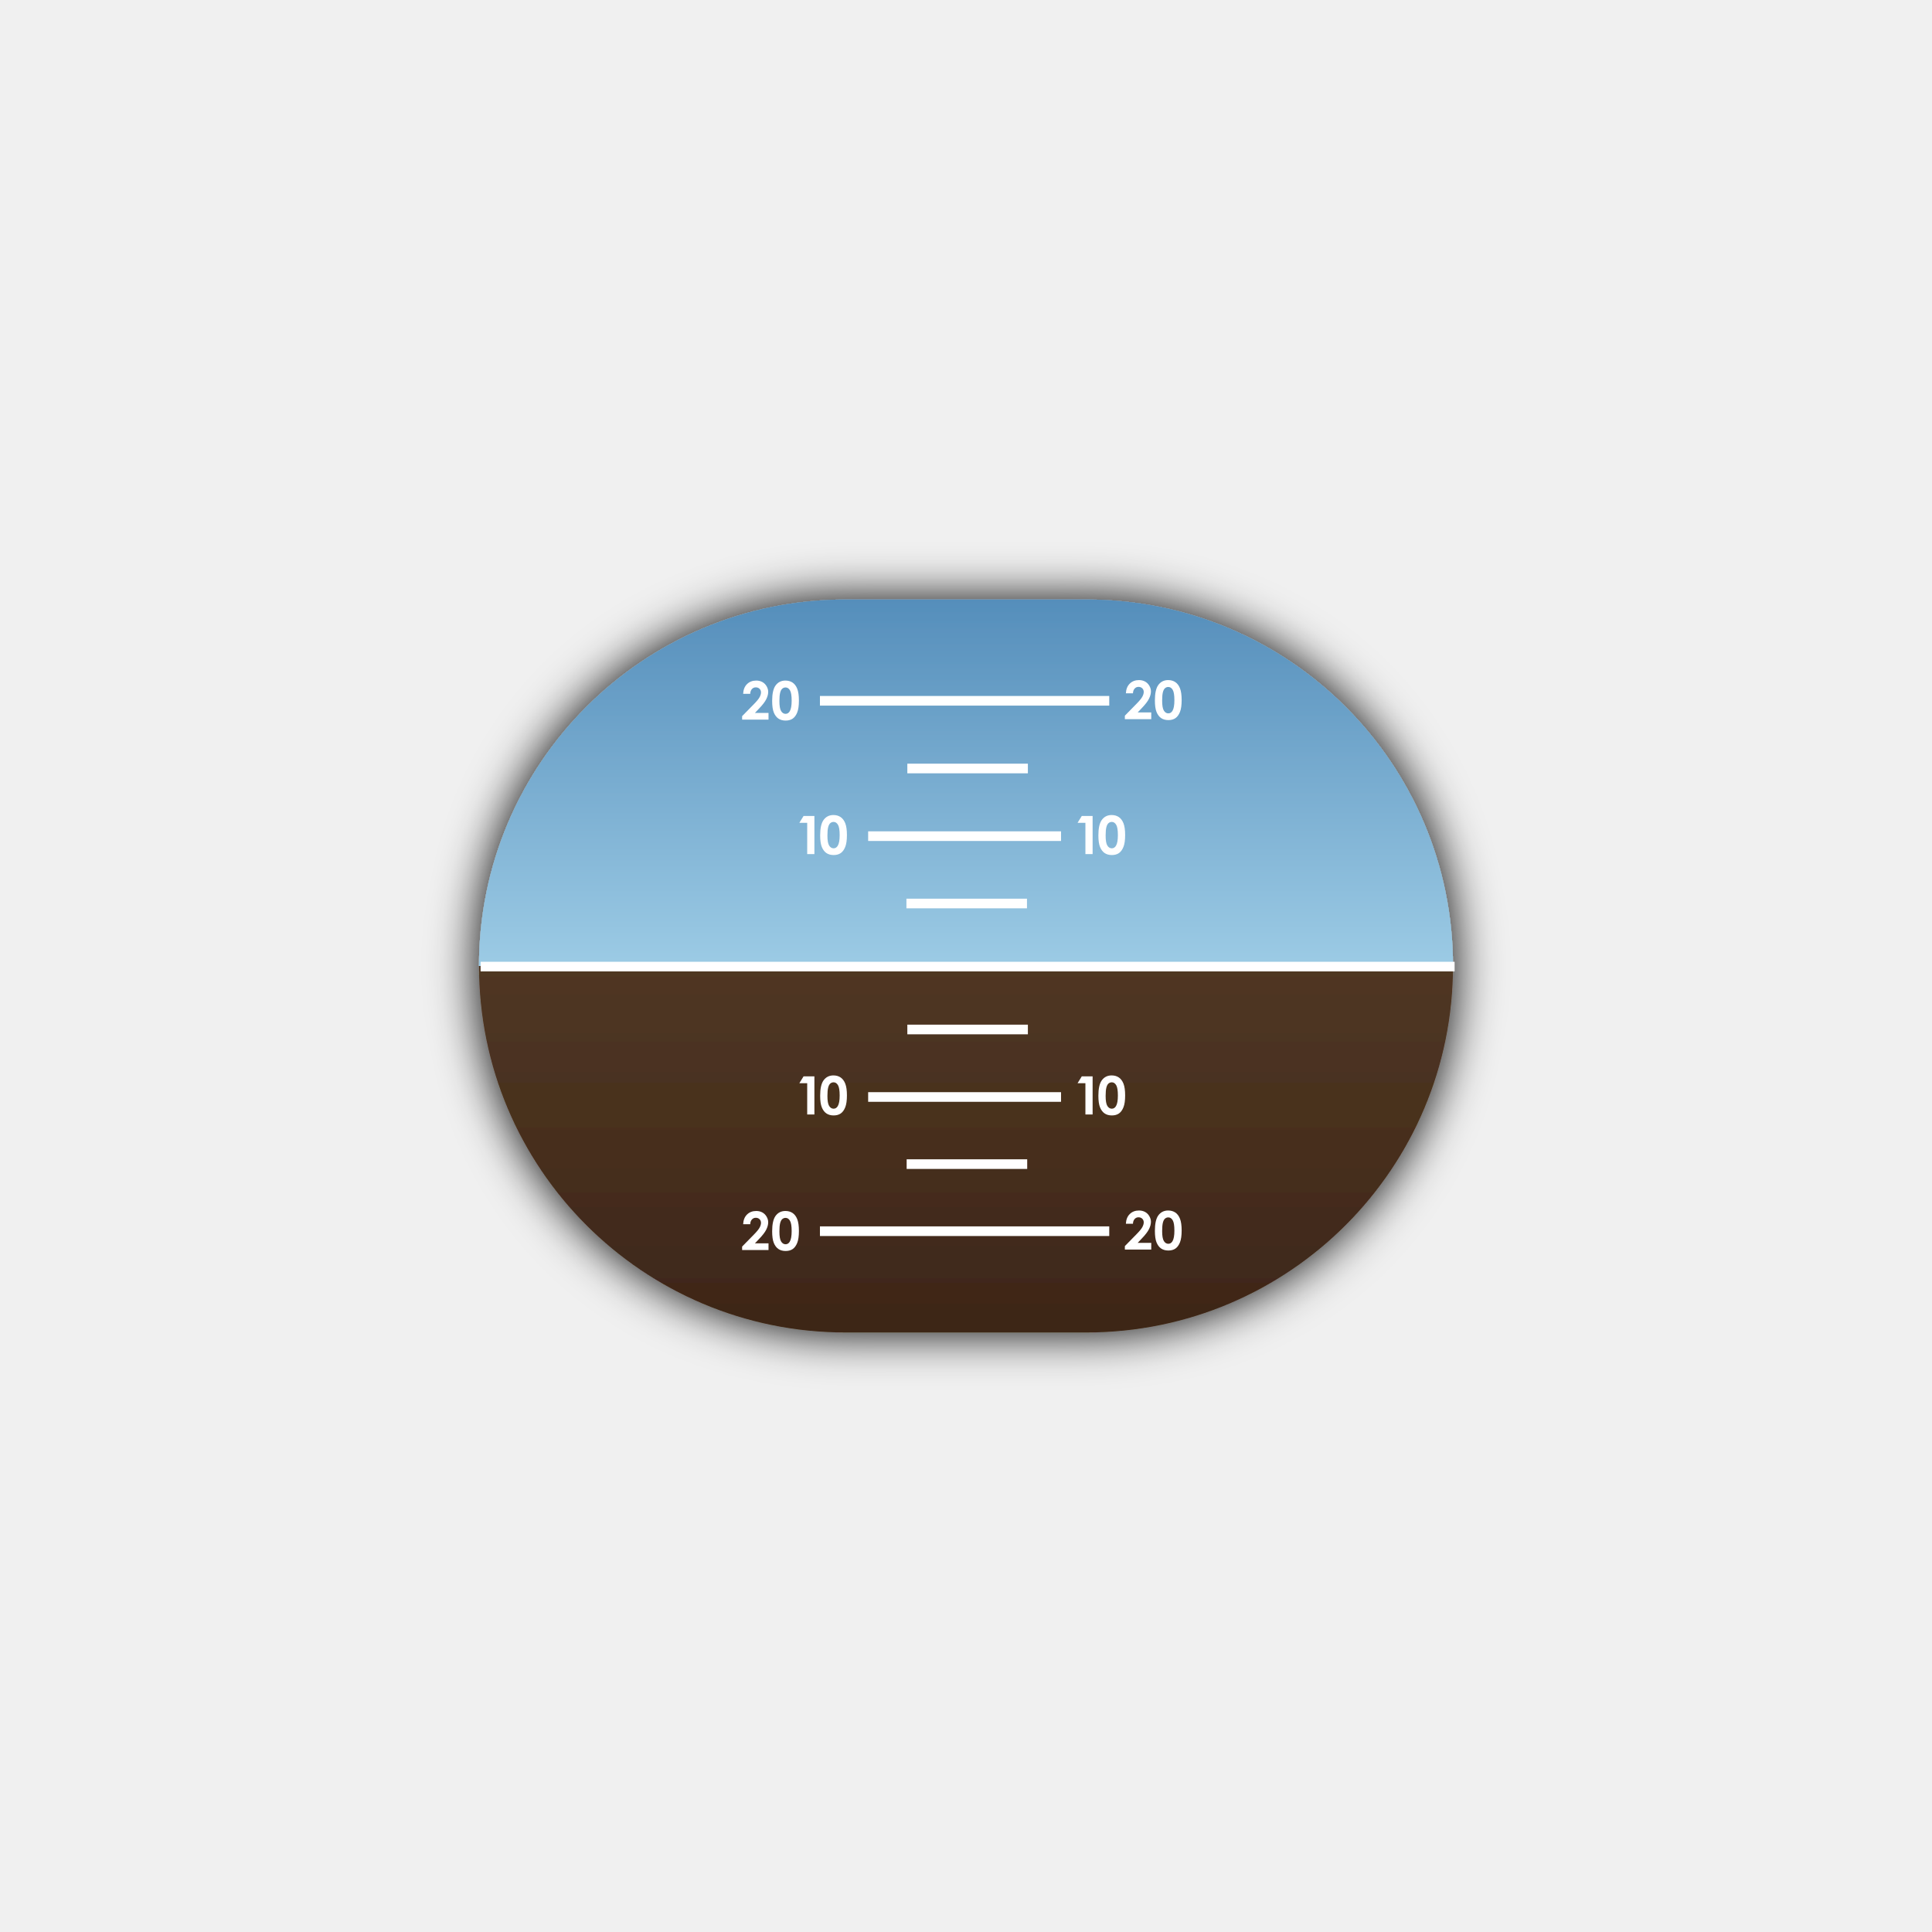
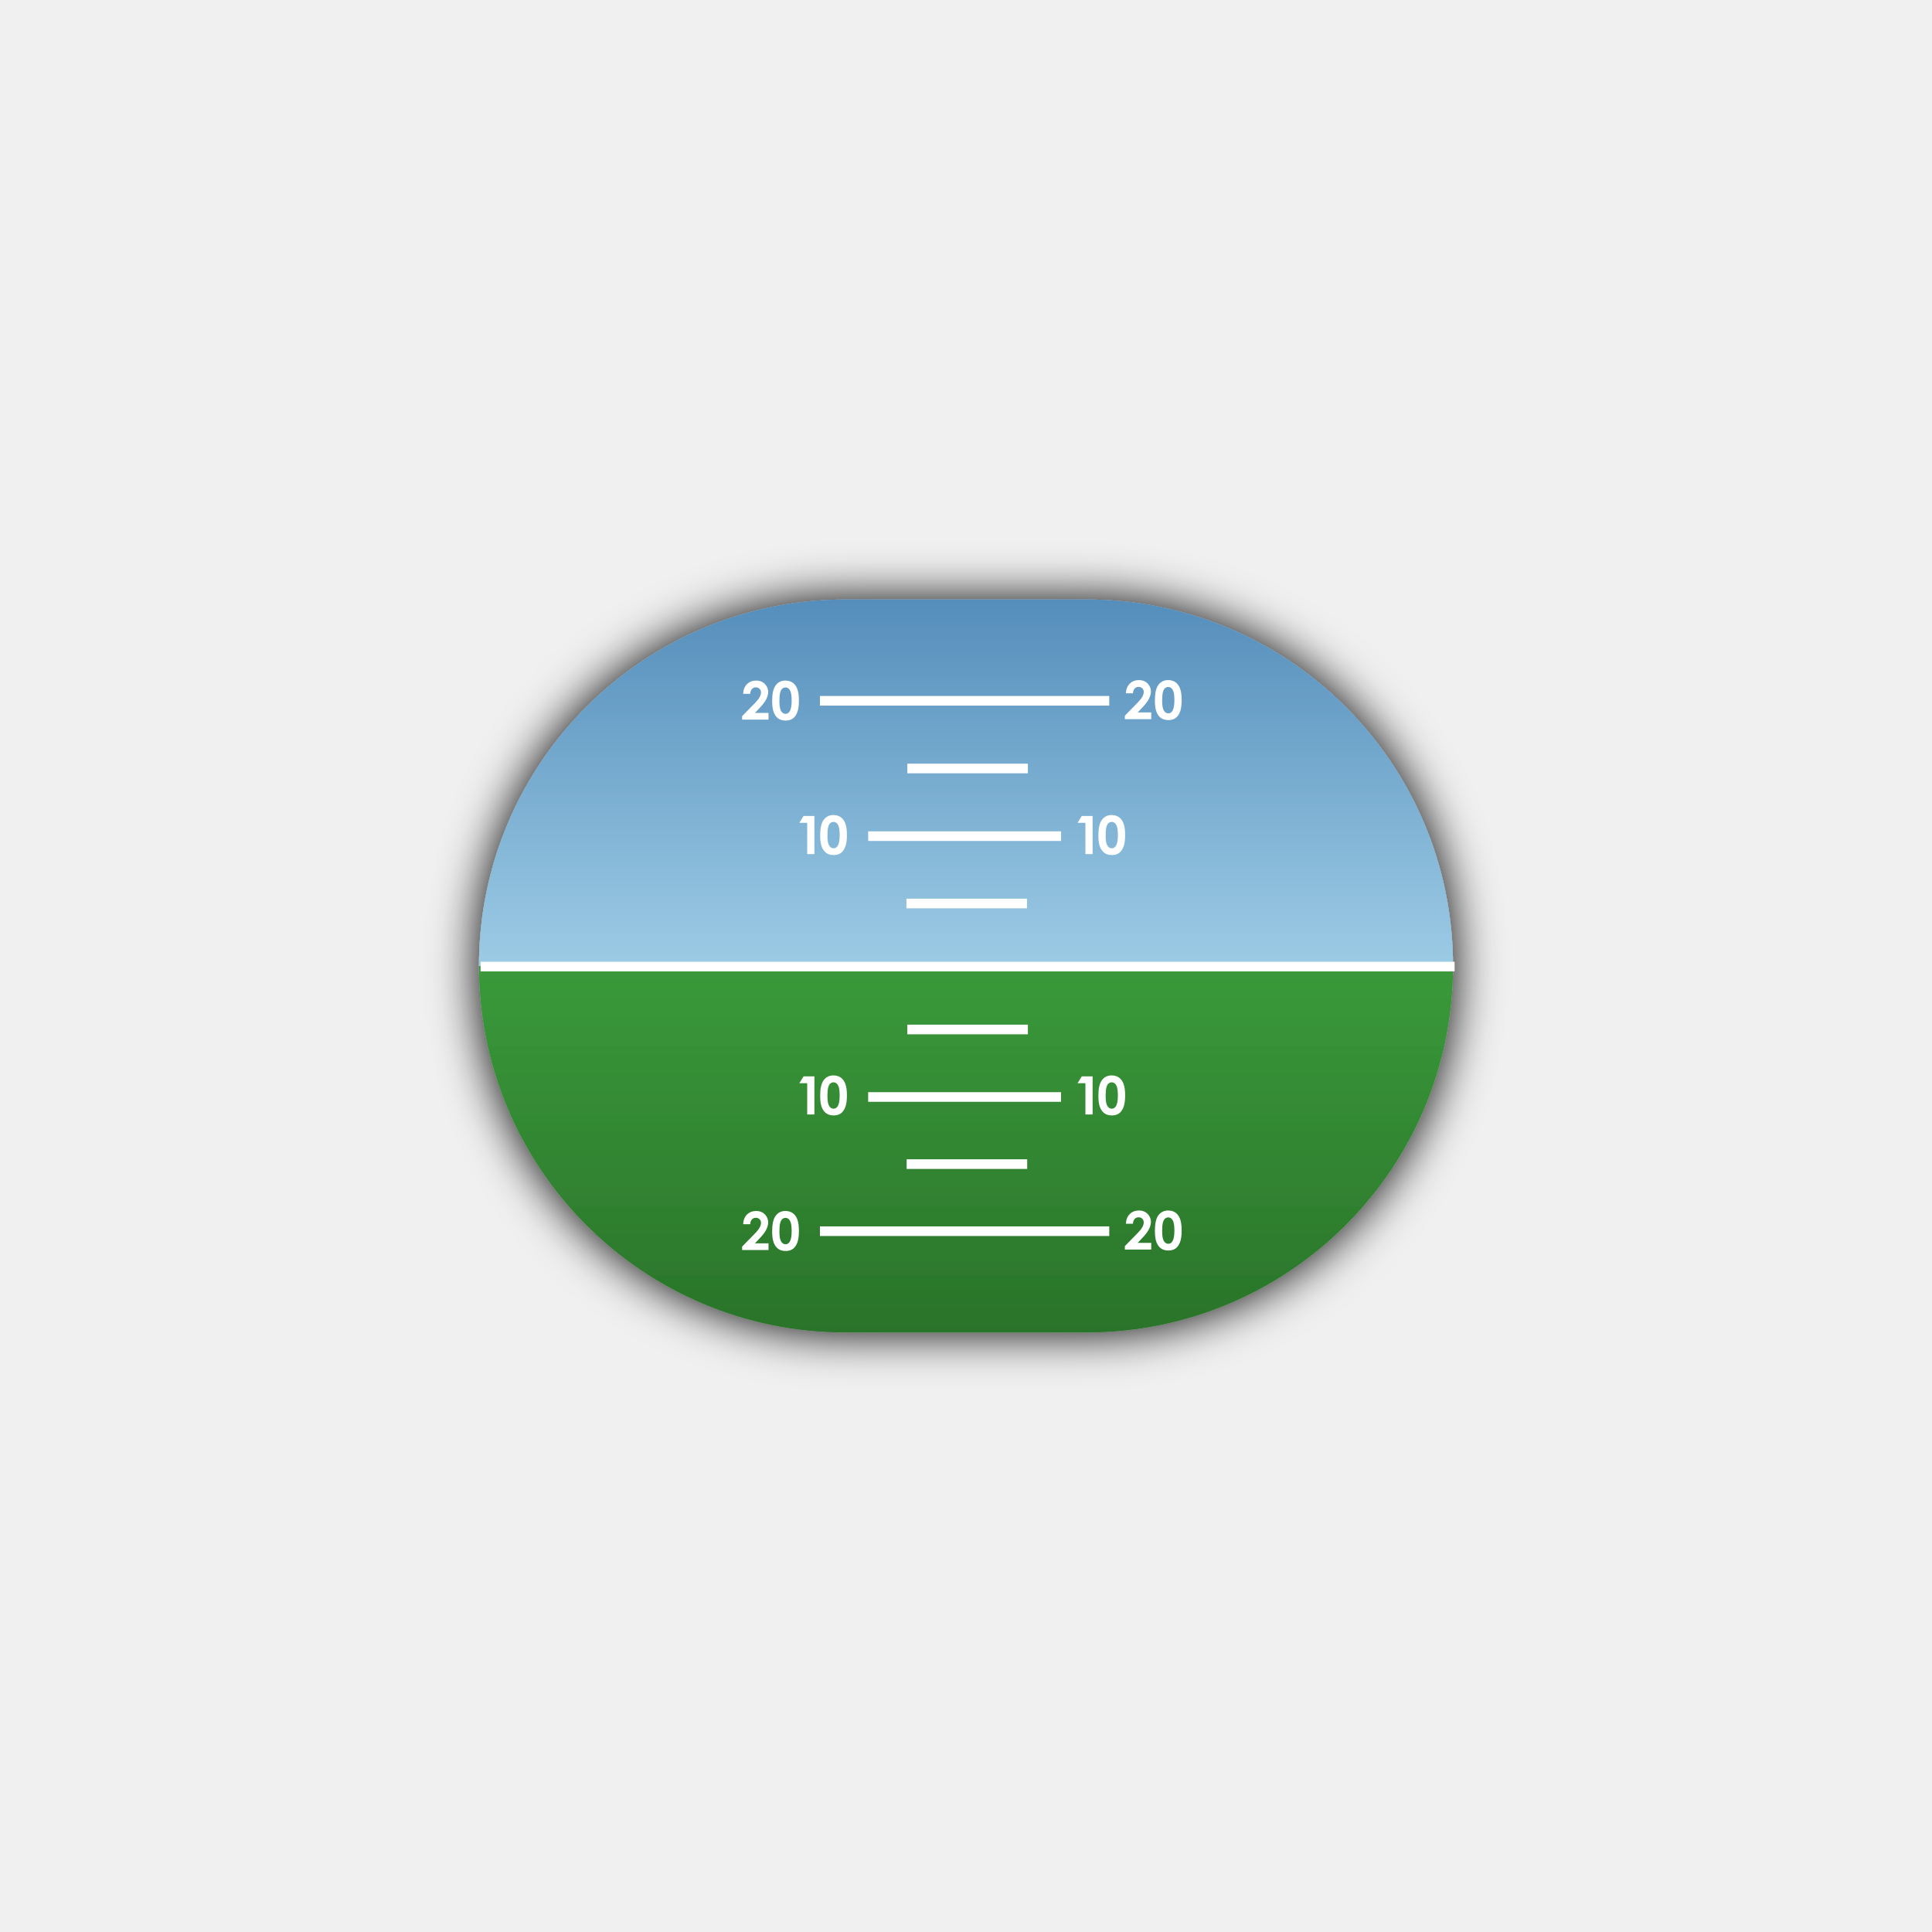
<svg xmlns="http://www.w3.org/2000/svg" version="1.1" x="0px" y="0px" width="400.667px" height="400.666px" viewBox="0 0 400.667 400.666" enable-background="new 0 0 400.667 400.666" xml:space="preserve">
  <filter filterUnits="objectBoundingBox" id="AI_Shadow_1">
    <feGaussianBlur stdDeviation="5" result="blur" in="SourceAlpha" />
    <feOffset dy="0" dx="0" result="offsetBlurredAlpha" in="blur" />
    <feMerge>
      <feMergeNode in="offsetBlurredAlpha" />
      <feMergeNode in="SourceGraphic" />
    </feMerge>
  </filter>
  <g filter="url(#AI_Shadow_1)">
    <linearGradient id="SVGID_1_" gradientUnits="userSpaceOnUse" x1="200.333" y1="276.332" x2="200.333" y2="124.332">
-       <stop offset="0" style="stop-color:#3D2618" />
-       <stop offset="0.5" style="stop-color:#503723" />
+       <stop offset="0" style="stop-color:#2A732A" />
+       <stop offset="0.5" style="stop-color:#3A9A3A" />
      <stop offset="0.5" style="stop-color:#9CCBE5" />
      <stop offset="1" style="stop-color:#558EBB" />
    </linearGradient>
    <path fill="url(#SVGID_1_)" d="M301.333,200.333c0,41.936-33.963,75.938-75.885,76c-0.038,0-50.076,0-50.114,0    c-41.974,0-76-34.026-76-76s34.026-76,76-76c0.027,0,50.056,0,50.083,0C267.352,124.377,301.333,158.387,301.333,200.333z" />
  </g>
  <line fill="none" stroke="#FFFFFF" stroke-width="2" stroke-miterlimit="10" x1="99.667" y1="200.457" x2="301.667" y2="200.457" />
  <line fill="none" stroke="#FFFFFF" stroke-width="2" stroke-miterlimit="10" x1="187.979" y1="187.374" x2="212.979" y2="187.374" />
  <line fill="none" stroke="#FFFFFF" stroke-width="2" stroke-miterlimit="10" x1="188.167" y1="213.499" x2="213.167" y2="213.499" />
  <line fill="none" stroke="#FFFFFF" stroke-width="2" stroke-miterlimit="10" x1="188.026" y1="241.42" x2="213.026" y2="241.42" />
  <line fill="none" stroke="#FFFFFF" stroke-width="2" stroke-miterlimit="10" x1="188.167" y1="159.374" x2="213.167" y2="159.374" />
  <line fill="none" stroke="#FFFFFF" stroke-width="2" stroke-miterlimit="10" x1="180.042" y1="173.405" x2="220.042" y2="173.405" />
  <line fill="none" stroke="#FFFFFF" stroke-width="2" stroke-miterlimit="10" x1="180.042" y1="227.499" x2="220.042" y2="227.499" />
  <line fill="none" stroke="#FFFFFF" stroke-width="2" stroke-miterlimit="10" x1="170.042" y1="255.332" x2="230.042" y2="255.332" />
  <line fill="none" stroke="#FFFFFF" stroke-width="2" stroke-miterlimit="10" x1="170.042" y1="145.333" x2="230.042" y2="145.333" />
  <g>
    <path fill="#FFFFFF" d="M166.644,169.224h2.25v7.901h-1.493v-6.488h-1.627L166.644,169.224z" />
    <path fill="#FFFFFF" d="M172.84,169.025c0.577,0,1.073,0.142,1.491,0.424c0.417,0.283,0.739,0.715,0.967,1.297    c0.227,0.582,0.341,1.392,0.341,2.43c0,1.049-0.115,1.866-0.347,2.449c-0.23,0.583-0.542,1.012-0.932,1.287    c-0.39,0.273-0.883,0.411-1.477,0.411s-1.094-0.138-1.499-0.414s-0.722-0.695-0.951-1.257s-0.344-1.362-0.344-2.401    c0-1.45,0.224-2.501,0.671-3.153C171.259,169.383,171.952,169.025,172.84,169.025z M172.875,170.454    c-0.253,0-0.479,0.082-0.675,0.244c-0.196,0.163-0.347,0.443-0.45,0.841s-0.155,0.979-0.155,1.746    c0,0.999,0.119,1.689,0.356,2.071c0.238,0.381,0.546,0.572,0.924,0.572c0.365,0,0.654-0.181,0.869-0.542    c0.261-0.437,0.391-1.167,0.391-2.191c0-1.039-0.117-1.754-0.351-2.148S173.247,170.454,172.875,170.454z" />
  </g>
  <g>
    <path fill="#FFFFFF" d="M155.584,143.883h-1.466c0.04-0.852,0.307-1.523,0.803-2.011c0.496-0.489,1.133-0.733,1.91-0.733    c0.48,0,0.903,0.101,1.27,0.304c0.367,0.202,0.661,0.494,0.881,0.875c0.221,0.382,0.331,0.769,0.331,1.163    c0,0.469-0.133,0.974-0.4,1.515s-0.755,1.18-1.464,1.917l-0.887,0.935h2.816v1.391h-5.473v-0.72l2.444-2.492    c0.591-0.598,0.984-1.079,1.179-1.442c0.195-0.363,0.292-0.692,0.292-0.985c0-0.304-0.101-0.556-0.303-0.755    c-0.203-0.198-0.463-0.298-0.782-0.298c-0.322,0-0.591,0.12-0.806,0.36S155.599,143.471,155.584,143.883z" />
    <path fill="#FFFFFF" d="M162.884,141.138c0.577,0,1.073,0.142,1.491,0.424c0.417,0.283,0.739,0.715,0.967,1.297    c0.227,0.582,0.341,1.392,0.341,2.43c0,1.049-0.115,1.866-0.347,2.449c-0.23,0.583-0.542,1.012-0.932,1.287    c-0.39,0.273-0.883,0.411-1.477,0.411s-1.094-0.138-1.499-0.414s-0.722-0.695-0.951-1.257s-0.344-1.362-0.344-2.401    c0-1.45,0.224-2.501,0.671-3.153C161.303,141.496,161.996,141.138,162.884,141.138z M162.918,142.567    c-0.253,0-0.479,0.082-0.675,0.244c-0.196,0.163-0.347,0.443-0.45,0.841s-0.155,0.979-0.155,1.746    c0,0.999,0.119,1.689,0.356,2.071c0.238,0.381,0.546,0.572,0.924,0.572c0.365,0,0.654-0.181,0.869-0.542    c0.261-0.437,0.391-1.167,0.391-2.191c0-1.039-0.117-1.754-0.351-2.148S163.291,142.567,162.918,142.567z" />
  </g>
  <g>
    <path fill="#FFFFFF" d="M234.958,143.784h-1.466c0.04-0.852,0.307-1.523,0.803-2.011c0.496-0.489,1.133-0.733,1.91-0.733    c0.48,0,0.903,0.101,1.27,0.304c0.367,0.202,0.661,0.494,0.881,0.875c0.221,0.382,0.331,0.769,0.331,1.163    c0,0.469-0.133,0.974-0.4,1.515s-0.755,1.18-1.464,1.917l-0.887,0.935h2.816v1.391h-5.473v-0.72l2.444-2.492    c0.591-0.598,0.984-1.079,1.179-1.442c0.195-0.363,0.292-0.692,0.292-0.985c0-0.304-0.101-0.556-0.303-0.755    c-0.203-0.198-0.463-0.298-0.782-0.298c-0.322,0-0.591,0.12-0.806,0.36S234.973,143.372,234.958,143.784z" />
    <path fill="#FFFFFF" d="M242.258,141.039c0.577,0,1.073,0.142,1.491,0.424c0.417,0.283,0.739,0.715,0.967,1.297    c0.227,0.582,0.341,1.392,0.341,2.43c0,1.049-0.115,1.866-0.347,2.449c-0.23,0.583-0.542,1.012-0.932,1.287    c-0.39,0.273-0.883,0.411-1.477,0.411s-1.094-0.138-1.499-0.414s-0.722-0.695-0.951-1.257s-0.344-1.362-0.344-2.401    c0-1.45,0.224-2.501,0.671-3.153C240.677,141.397,241.37,141.039,242.258,141.039z M242.292,142.468    c-0.253,0-0.479,0.082-0.675,0.244c-0.196,0.163-0.347,0.443-0.45,0.841s-0.155,0.979-0.155,1.746    c0,0.999,0.119,1.689,0.356,2.071c0.238,0.381,0.546,0.572,0.924,0.572c0.365,0,0.654-0.181,0.869-0.542    c0.261-0.437,0.391-1.167,0.391-2.191c0-1.039-0.117-1.754-0.351-2.148S242.665,142.468,242.292,142.468z" />
  </g>
  <g>
    <path fill="#FFFFFF" d="M224.341,169.224h2.25v7.901h-1.493v-6.488h-1.627L224.341,169.224z" />
    <path fill="#FFFFFF" d="M230.538,169.025c0.577,0,1.073,0.142,1.491,0.424c0.417,0.283,0.739,0.715,0.967,1.297    c0.227,0.582,0.341,1.392,0.341,2.43c0,1.049-0.115,1.866-0.347,2.449c-0.23,0.583-0.542,1.012-0.932,1.287    c-0.39,0.273-0.883,0.411-1.477,0.411s-1.094-0.138-1.499-0.414s-0.722-0.695-0.951-1.257s-0.344-1.362-0.344-2.401    c0-1.45,0.224-2.501,0.671-3.153C228.957,169.383,229.649,169.025,230.538,169.025z M230.572,170.454    c-0.253,0-0.479,0.082-0.675,0.244c-0.196,0.163-0.347,0.443-0.45,0.841s-0.155,0.979-0.155,1.746    c0,0.999,0.119,1.689,0.356,2.071c0.238,0.381,0.546,0.572,0.924,0.572c0.365,0,0.654-0.181,0.869-0.542    c0.261-0.437,0.391-1.167,0.391-2.191c0-1.039-0.117-1.754-0.351-2.148S230.944,170.454,230.572,170.454z" />
  </g>
  <g>
    <path fill="#FFFFFF" d="M166.644,223.224h2.25v7.901h-1.493v-6.488h-1.627L166.644,223.224z" />
    <path fill="#FFFFFF" d="M172.84,223.025c0.577,0,1.073,0.142,1.491,0.424c0.417,0.283,0.739,0.715,0.967,1.297    c0.227,0.582,0.341,1.392,0.341,2.43c0,1.049-0.115,1.866-0.347,2.449c-0.23,0.583-0.542,1.012-0.932,1.287    c-0.39,0.273-0.883,0.411-1.477,0.411s-1.094-0.138-1.499-0.414s-0.722-0.695-0.951-1.257s-0.344-1.362-0.344-2.401    c0-1.45,0.224-2.501,0.671-3.153C171.259,223.383,171.952,223.025,172.84,223.025z M172.875,224.454    c-0.253,0-0.479,0.082-0.675,0.244c-0.196,0.163-0.347,0.443-0.45,0.841s-0.155,0.979-0.155,1.746    c0,0.999,0.119,1.689,0.356,2.071c0.238,0.381,0.546,0.572,0.924,0.572c0.365,0,0.654-0.181,0.869-0.542    c0.261-0.437,0.391-1.167,0.391-2.191c0-1.039-0.117-1.754-0.351-2.148S173.247,224.454,172.875,224.454z" />
  </g>
  <g>
    <path fill="#FFFFFF" d="M224.341,223.224h2.25v7.901h-1.493v-6.488h-1.627L224.341,223.224z" />
    <path fill="#FFFFFF" d="M230.538,223.025c0.577,0,1.073,0.142,1.491,0.424c0.417,0.283,0.739,0.715,0.967,1.297    c0.227,0.582,0.341,1.392,0.341,2.43c0,1.049-0.115,1.866-0.347,2.449c-0.23,0.583-0.542,1.012-0.932,1.287    c-0.39,0.273-0.883,0.411-1.477,0.411s-1.094-0.138-1.499-0.414s-0.722-0.695-0.951-1.257s-0.344-1.362-0.344-2.401    c0-1.45,0.224-2.501,0.671-3.153C228.957,223.383,229.649,223.025,230.538,223.025z M230.572,224.454    c-0.253,0-0.479,0.082-0.675,0.244c-0.196,0.163-0.347,0.443-0.45,0.841s-0.155,0.979-0.155,1.746    c0,0.999,0.119,1.689,0.356,2.071c0.238,0.381,0.546,0.572,0.924,0.572c0.365,0,0.654-0.181,0.869-0.542    c0.261-0.437,0.391-1.167,0.391-2.191c0-1.039-0.117-1.754-0.351-2.148S230.944,224.454,230.572,224.454z" />
  </g>
  <g>
    <path fill="#FFFFFF" d="M155.584,253.883h-1.466c0.04-0.852,0.307-1.523,0.803-2.011c0.496-0.489,1.133-0.733,1.91-0.733    c0.48,0,0.903,0.101,1.27,0.304c0.367,0.202,0.661,0.494,0.881,0.875c0.221,0.382,0.331,0.769,0.331,1.163    c0,0.469-0.133,0.974-0.4,1.515s-0.755,1.18-1.464,1.917l-0.887,0.935h2.816v1.391h-5.473v-0.72l2.444-2.492    c0.591-0.598,0.984-1.079,1.179-1.442c0.195-0.363,0.292-0.692,0.292-0.985c0-0.304-0.101-0.556-0.303-0.755    c-0.203-0.198-0.463-0.298-0.782-0.298c-0.322,0-0.591,0.12-0.806,0.36S155.599,253.471,155.584,253.883z" />
    <path fill="#FFFFFF" d="M162.884,251.138c0.577,0,1.073,0.142,1.491,0.424c0.417,0.283,0.739,0.715,0.967,1.297    c0.227,0.582,0.341,1.392,0.341,2.43c0,1.049-0.115,1.866-0.347,2.449c-0.23,0.583-0.542,1.012-0.932,1.287    c-0.39,0.273-0.883,0.411-1.477,0.411s-1.094-0.138-1.499-0.414s-0.722-0.695-0.951-1.257s-0.344-1.362-0.344-2.401    c0-1.45,0.224-2.501,0.671-3.153C161.303,251.496,161.996,251.138,162.884,251.138z M162.918,252.567    c-0.253,0-0.479,0.082-0.675,0.244c-0.196,0.163-0.347,0.443-0.45,0.841s-0.155,0.979-0.155,1.746    c0,0.999,0.119,1.689,0.356,2.071c0.238,0.381,0.546,0.572,0.924,0.572c0.365,0,0.654-0.181,0.869-0.542    c0.261-0.437,0.391-1.167,0.391-2.191c0-1.039-0.117-1.754-0.351-2.148S163.291,252.567,162.918,252.567z" />
  </g>
  <g>
    <path fill="#FFFFFF" d="M234.958,253.784h-1.466c0.04-0.852,0.307-1.523,0.803-2.011c0.496-0.489,1.133-0.733,1.91-0.733    c0.48,0,0.903,0.101,1.27,0.304c0.367,0.202,0.661,0.494,0.881,0.875c0.221,0.382,0.331,0.769,0.331,1.163    c0,0.469-0.133,0.974-0.4,1.515s-0.755,1.18-1.464,1.917l-0.887,0.935h2.816v1.391h-5.473v-0.72l2.444-2.492    c0.591-0.598,0.984-1.079,1.179-1.442c0.195-0.363,0.292-0.692,0.292-0.985c0-0.304-0.101-0.556-0.303-0.755    c-0.203-0.198-0.463-0.298-0.782-0.298c-0.322,0-0.591,0.12-0.806,0.36S234.973,253.372,234.958,253.784z" />
    <path fill="#FFFFFF" d="M242.258,251.039c0.577,0,1.073,0.142,1.491,0.424c0.417,0.283,0.739,0.715,0.967,1.297    c0.227,0.582,0.341,1.392,0.341,2.43c0,1.049-0.115,1.866-0.347,2.449c-0.23,0.583-0.542,1.012-0.932,1.287    c-0.39,0.273-0.883,0.411-1.477,0.411s-1.094-0.138-1.499-0.414s-0.722-0.695-0.951-1.257s-0.344-1.362-0.344-2.401    c0-1.45,0.224-2.501,0.671-3.153C240.677,251.397,241.37,251.039,242.258,251.039z M242.292,252.468    c-0.253,0-0.479,0.082-0.675,0.244c-0.196,0.163-0.347,0.443-0.45,0.841s-0.155,0.979-0.155,1.746    c0,0.999,0.119,1.689,0.356,2.071c0.238,0.381,0.546,0.572,0.924,0.572c0.365,0,0.654-0.181,0.869-0.542    c0.261-0.437,0.391-1.167,0.391-2.191c0-1.039-0.117-1.754-0.351-2.148S242.665,252.468,242.292,252.468z" />
  </g>
</svg>
